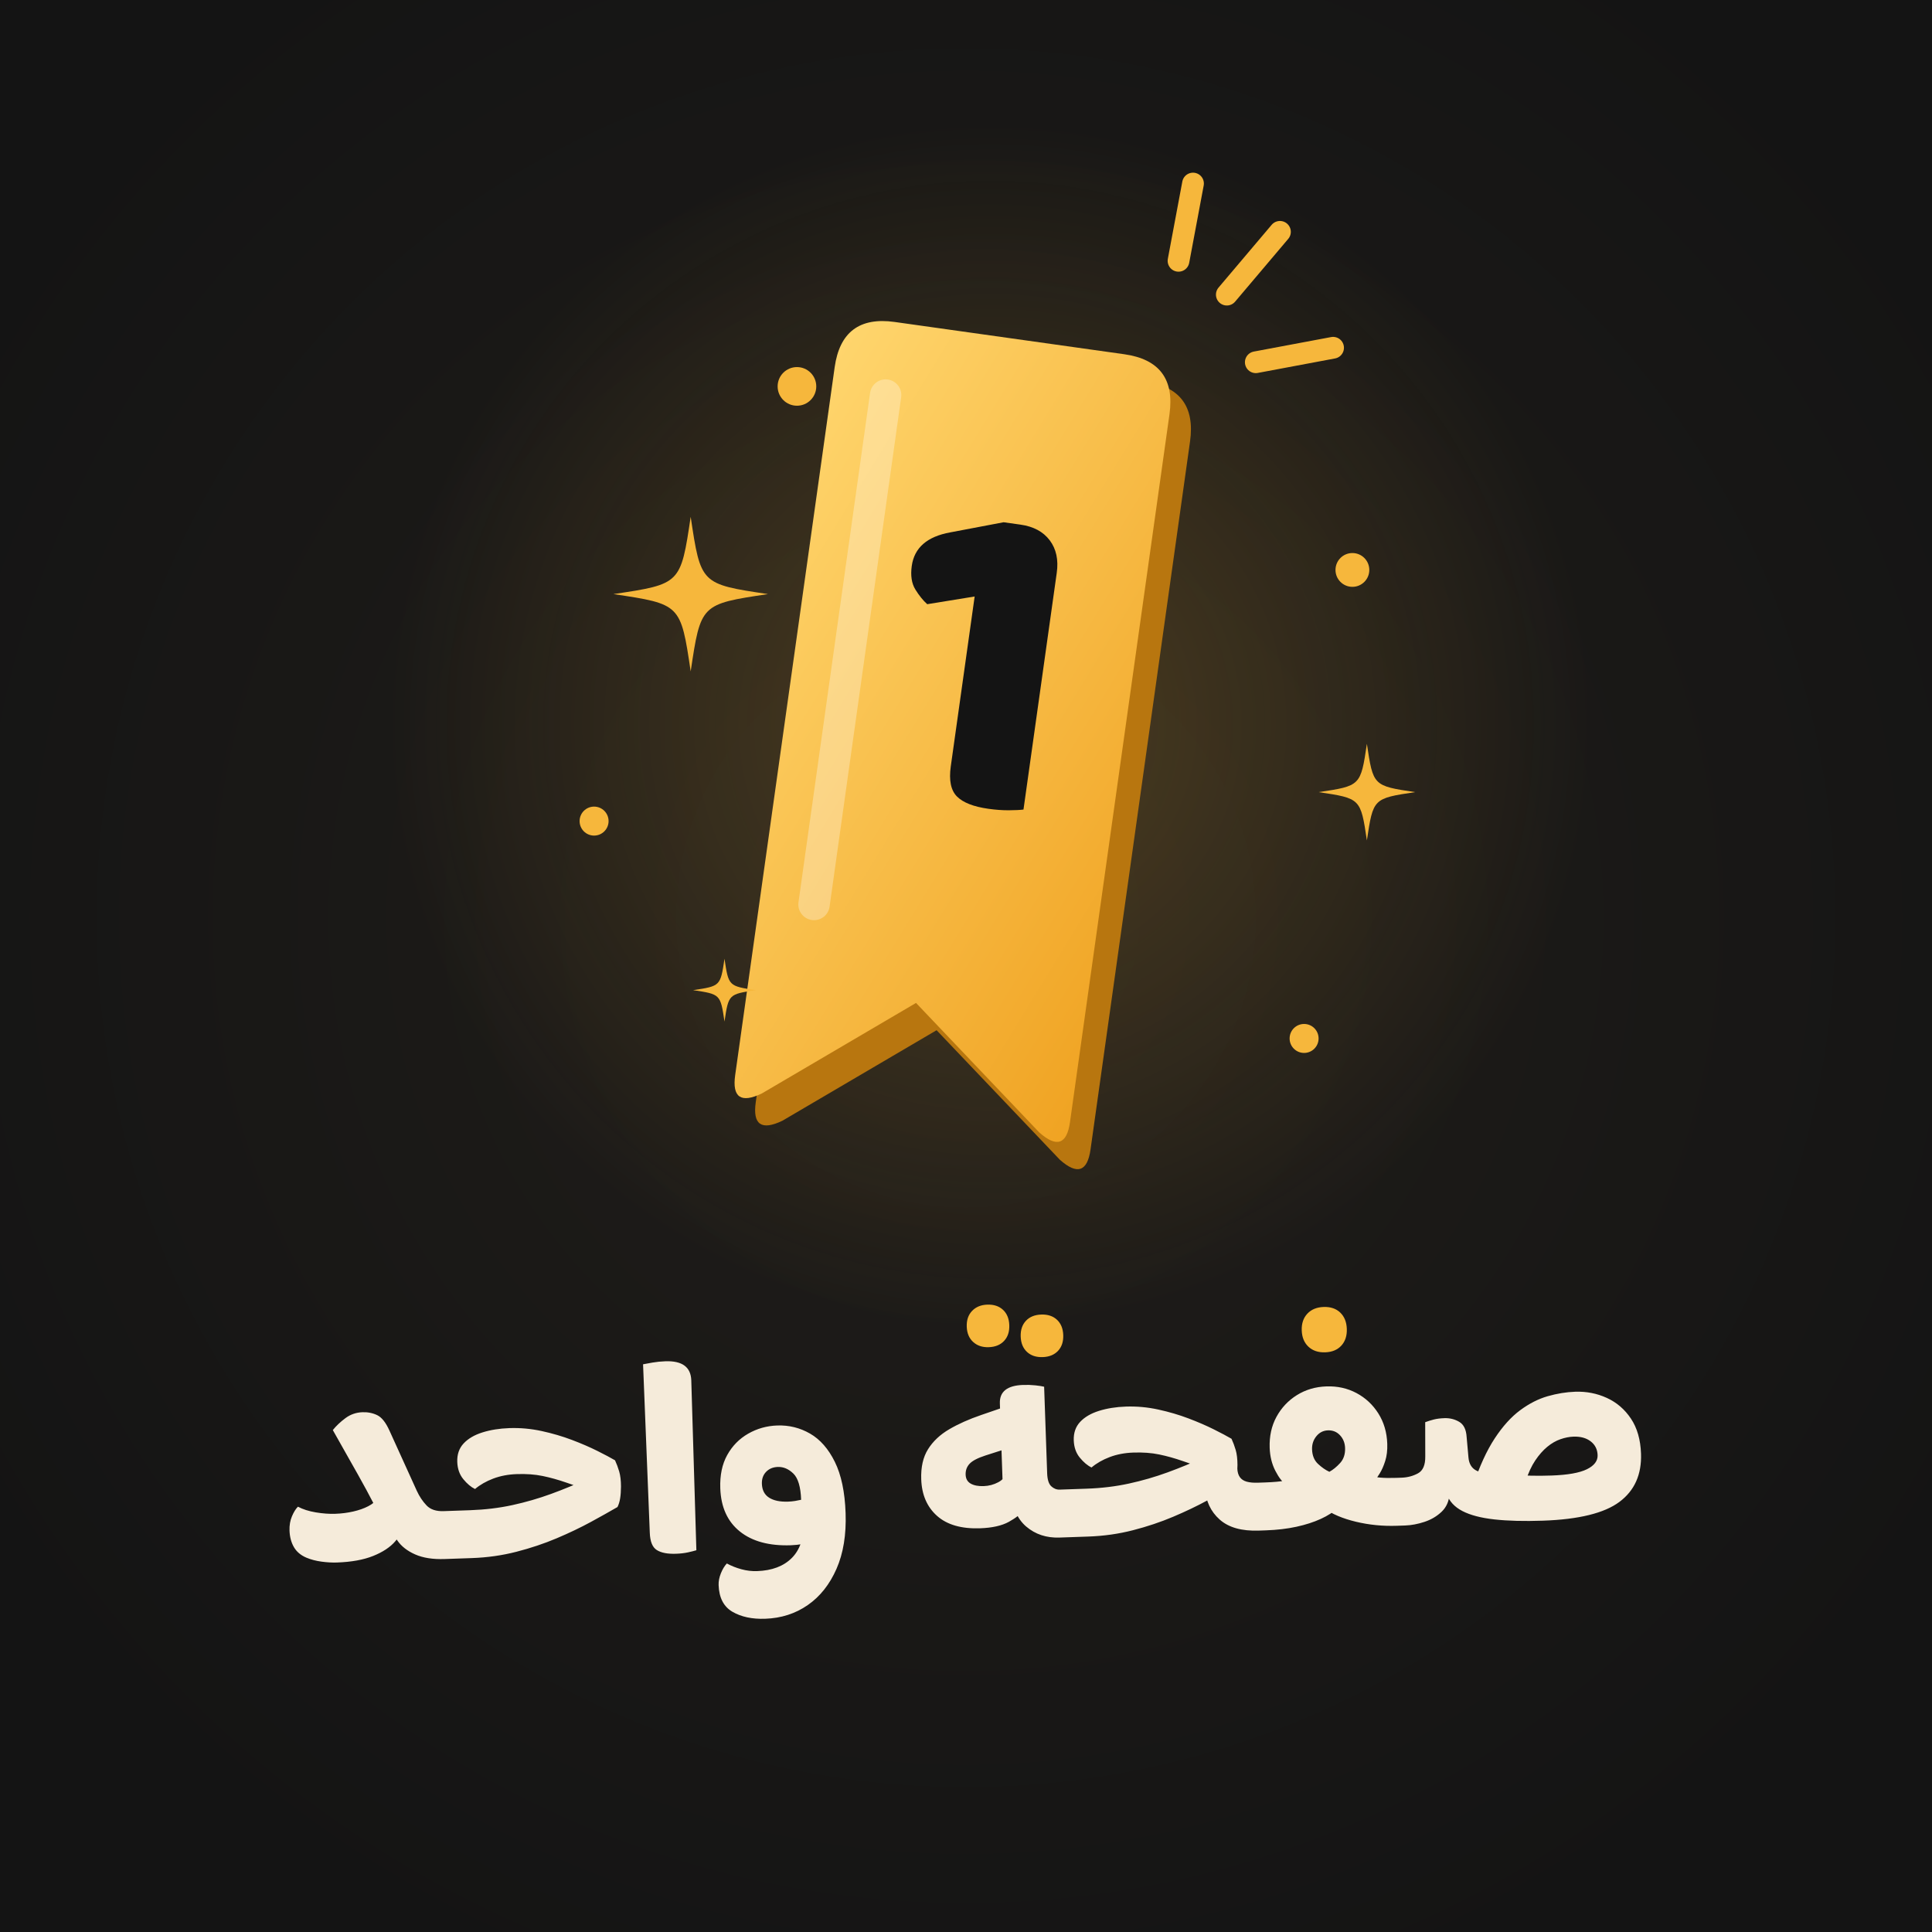
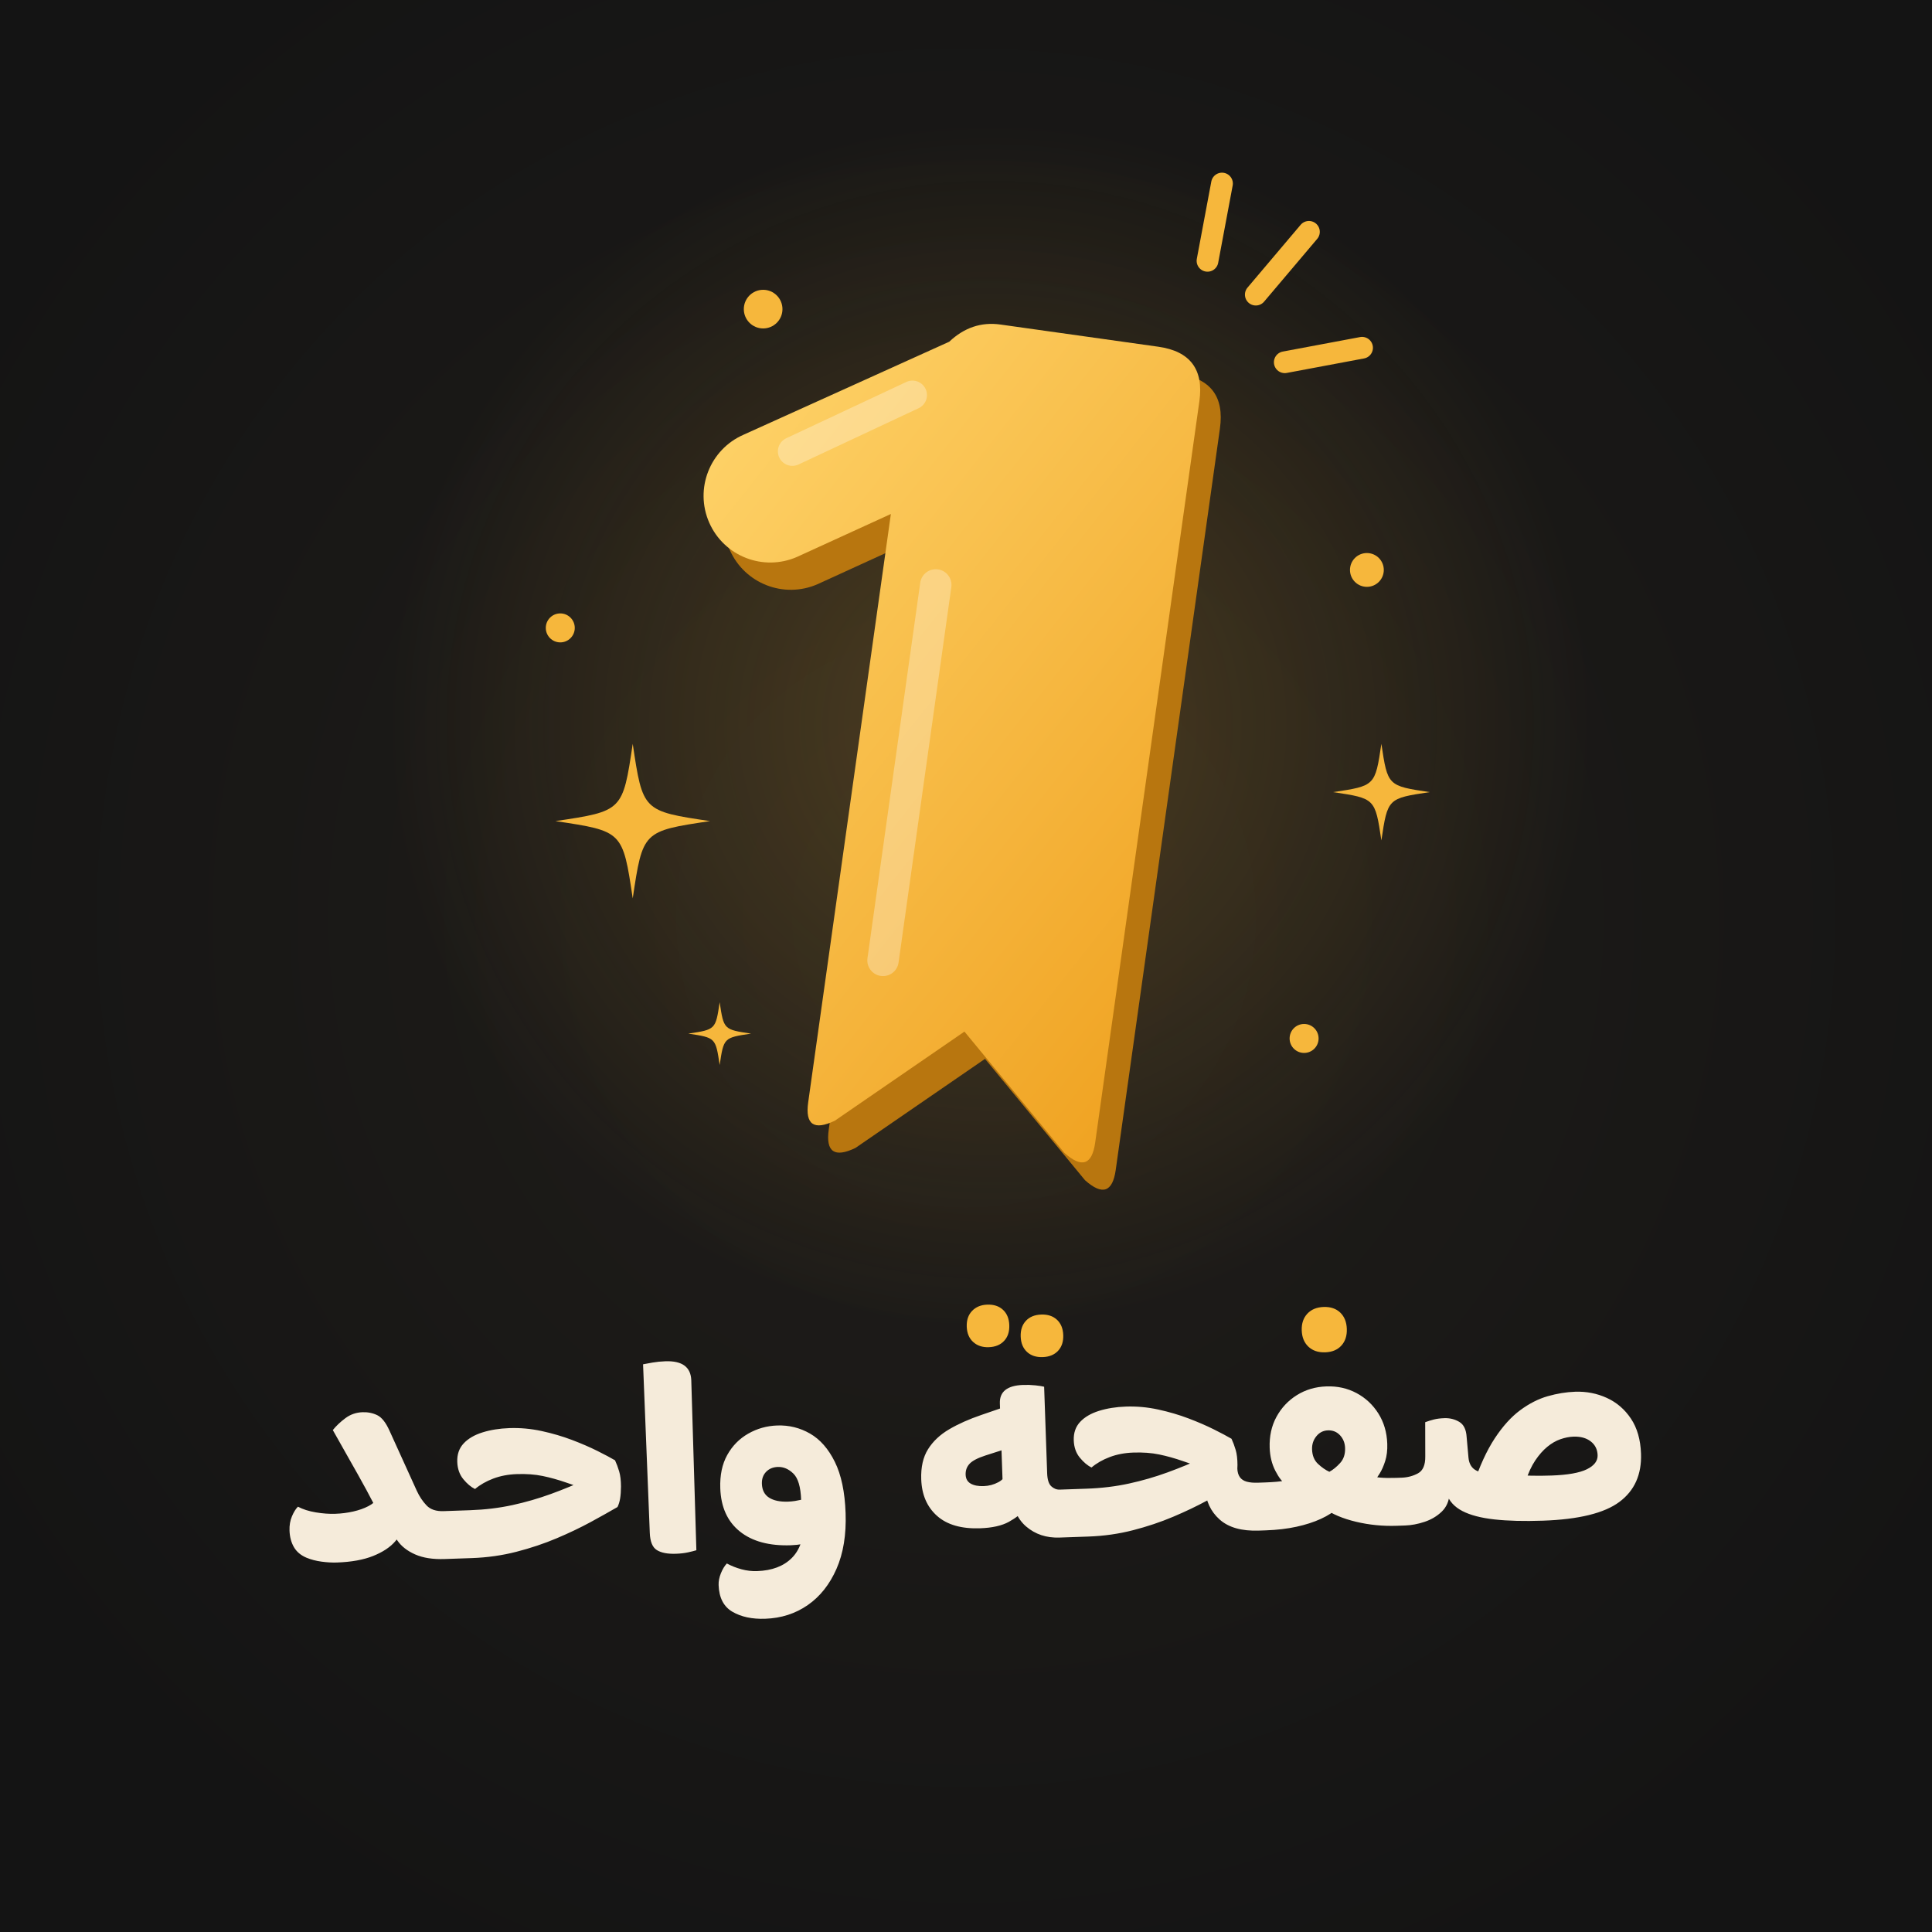
<svg xmlns="http://www.w3.org/2000/svg" width="800" height="800" viewBox="0 0 800 800">
  <defs>
    <radialGradient id="bg" cx="400" cy="380" r="480" gradientUnits="userSpaceOnUse">
      <stop offset="0" stop-color="#211E1A" />
      <stop offset="1" stop-color="#141414" />
    </radialGradient>
    <radialGradient id="glow">
      <stop offset="0" stop-color="#F6B73C" stop-opacity=".22" />
      <stop offset="1" stop-color="#F6B73C" stop-opacity="0" />
    </radialGradient>
    <linearGradient id="gold" x1="0" y1="0" x2="1" y2="1">
      <stop offset="0" stop-color="#FFD66E" />
      <stop offset="1" stop-color="#F0A322" />
    </linearGradient>
    <path id="spark" d="M0-1C.13-.13.13-.13 1 0C.13.13.13.13 0 1C-.13.13-.13.13-1 0C-.13-.13-.13-.13 0-1Z" />
  </defs>
  <rect width="800" height="800" fill="url(#bg)" />
  <circle cx="410" cy="300" r="250" fill="url(#glow)" />
  <g transform="translate(0 10)">
-     <g transform="translate(418 130) rotate(8)">
-       <path d="M-48 0H48Q70 0 70 22V318Q70 332 58 324L0 278L-58 324Q-70 332 -70 318V22Q-70 0 -48 0Z" fill="#B8760F" transform="translate(10 10)" />
-       <path d="M-48 0H48Q70 0 70 22V318Q70 332 58 324L0 278L-58 324Q-70 332 -70 318V22Q-70 0 -48 0Z" fill="url(#gold)" />
-       <rect x="-54" y="24" width="13" height="226" rx="6.5" fill="#FFFFFF" fill-opacity=".3" />
-       <g transform="translate(8.5 192.7)">
-         <path d="M24.415 -24.89H-7.885V-84.74L-26.885 -78.85Q-29.735 -80.75 -32.585 -84.17Q-35.435 -87.59 -35.435 -93.67Q-35.435 -105.07 -21.565 -109.63L-0.285 -116.85H6.745Q14.915 -116.85 19.665 -112.1Q24.415 -107.35 24.415 -99.18ZM-7.885 -50.16H24.415V-0.19Q22.325 0.38 18.43 0.95Q14.535 1.52 9.975 1.52Q0.665 1.52 -3.61 -1.71Q-7.885 -4.94 -7.885 -13.68Z" fill="#141414" />
-       </g>
+     <g transform="translate(440 128) rotate(8)">
+       <path d="M-26 0H40Q60 0 60 20V330Q60 344 48 336L0 292L-48 336Q-60 344 -60 330V84L-96 107A27.5 27.5 0 0 1 -125 60L-46 10Q-38 0 -26 0Z" fill="#B8760F" transform="translate(10 10)" />
+       <path d="M-26 0H40Q60 0 60 20V330Q60 344 48 336L0 292L-48 336Q-60 344 -60 330V84L-96 107A27.5 27.5 0 0 1 -125 60L-46 10Q-38 0 -26 0Z" fill="url(#gold)" />
+       <rect x="-44" y="104" width="13" height="170" rx="6.5" fill="#FFFFFF" fill-opacity=".3" />
+       <path d="M-104 64L-58 34" stroke="#FFFFFF" stroke-opacity=".3" stroke-width="12" stroke-linecap="round" />
    </g>
    <g fill="none" stroke="#F6B73C" stroke-width="9" stroke-linecap="round">
-       <path d="M508 112L530 86" />
-       <path d="M520 140L552 134" />
-       <path d="M488 98L494 66" />
+       <path d="M520 112L542 86" />
+       <path d="M532 140L564 134" />
+       <path d="M500 98L506 66" />
    </g>
    <g fill="#F6B73C">
-       <use href="#spark" transform="translate(286 236) scale(32)" />
-       <use href="#spark" transform="translate(566 318) scale(20)" />
-       <use href="#spark" transform="translate(300 400) scale(13)" />
-       <circle cx="330" cy="150" r="8" />
-       <circle cx="560" cy="226" r="7" />
-       <circle cx="246" cy="330" r="6" />
+       <use href="#spark" transform="translate(262 330) scale(32)" />
+       <use href="#spark" transform="translate(572 318) scale(20)" />
+       <use href="#spark" transform="translate(298 418) scale(13)" />
+       <circle cx="316" cy="118" r="8" />
+       <circle cx="566" cy="226" r="7" />
+       <circle cx="232" cy="250" r="6" />
      <circle cx="540" cy="420" r="6" />
    </g>
    <g transform="rotate(-2 400 590)">
      <path d="M182.674 628.0Q175.366 628.0 170.552 625.68Q165.738 623.36 163.36 619.648Q160.982 615.936 160.75 611.876L157.502 611.528Q154.602 604.916 151.296 598.304Q147.99 591.692 144.626 585.312Q141.262 578.932 138.246 573.016Q140.45 570.464 143.64 568.26Q146.83 566.056 150.774 566.056Q154.138 566.056 156.864 567.506Q159.59 568.956 161.678 574.06L172.118 599.348Q173.626 602.944 175.946 605.554Q178.266 608.164 182.906 608.164H184.762V628.0ZM138.014 627.884Q135.114 627.884 131.692 627.304Q128.27 626.724 125.486 625.448Q122.006 623.824 120.44 620.866Q118.874 617.908 118.874 613.964Q118.874 610.716 120.092 608.106Q121.31 605.496 122.702 604.22Q125.718 605.96 130.01 606.83Q134.302 607.7 138.014 607.7Q141.958 607.7 145.554 607.004Q149.15 606.308 151.818 605.032Q154.486 603.756 155.53 602.132L166.202 612.456Q165.738 616.4 162.49 619.938Q159.242 623.476 153.152 625.68Q147.062 627.884 138.014 627.884ZM184.762 628.0V608.164Q185.922 610.02 186.502 612.456Q187.082 614.892 187.082 618.024Q187.082 621.156 186.502 623.708Q185.922 626.26 184.762 628.0ZM242.878 596.912 245.662 602.48Q239.05 600.044 234.12 598.13Q229.19 596.216 224.434 595.056Q219.678 593.896 213.762 593.896Q208.426 593.896 203.96 595.404Q199.494 596.912 196.246 599.464Q193.81 598.188 191.548 595.23Q189.286 592.272 189.286 587.98Q189.286 583.34 192.186 580.44Q195.086 577.54 200.132 576.148Q205.178 574.756 211.326 574.756Q218.054 574.756 224.666 576.438Q231.278 578.12 237.078 580.556Q242.878 582.992 247.46 585.486Q252.042 587.98 254.594 589.604Q255.522 591.808 256.16 594.302Q256.798 596.796 256.682 600.508Q256.566 603.408 256.16 605.438Q255.754 607.468 254.942 608.976Q250.186 611.528 243.69 614.776Q237.194 618.024 229.306 621.04Q221.418 624.056 212.486 626.028Q203.554 628.0 193.926 628.0H182.906V608.164H193.926Q203.206 608.164 211.5 606.656Q219.794 605.148 227.624 602.596Q235.454 600.044 242.878 596.912ZM278.49 629.16Q273.27 629.16 270.602 627.362Q267.934 625.564 267.934 620.112L267.586 550.28Q268.978 550.048 271.53 549.7Q274.082 549.352 276.866 549.352Q287.306 549.352 287.306 557.588L286.958 628.0Q285.682 628.348 283.478 628.754Q281.274 629.16 278.49 629.16ZM314.45 657.348Q306.33 657.348 300.994 653.984Q295.658 650.62 295.658 642.732Q295.658 640.412 296.76 637.918Q297.862 635.424 299.37 633.916Q302.154 635.54 305.344 636.526Q308.534 637.512 311.782 637.512Q321.062 637.512 326.34 632.582Q331.618 627.652 331.85 617.792L349.25 614.776Q349.25 628.232 344.668 637.744Q340.086 647.256 332.256 652.302Q324.426 657.348 314.45 657.348ZM322.222 577.54Q329.53 577.54 335.678 581.368Q341.826 585.196 345.538 593.432Q349.25 601.668 349.25 614.776L335.678 626.144Q333.474 626.608 331.038 626.956Q328.602 627.304 326.166 627.304Q312.71 627.304 305.228 620.866Q297.746 614.428 297.746 602.712Q297.746 594.592 301.11 589.024Q304.474 583.456 310.1 580.498Q315.726 577.54 322.222 577.54ZM321.874 594.708Q318.858 594.708 316.944 596.564Q315.03 598.42 315.03 601.436Q315.03 605.38 317.814 607.294Q320.598 609.208 325.586 609.208Q327.094 609.208 328.486 609.034Q329.878 608.86 331.038 608.628Q331.038 600.624 328.196 597.666Q325.354 594.708 321.874 594.708ZM417.574 607.004 423.49 615.704Q421.17 618.488 416.704 620.75Q412.238 623.012 404.698 623.012Q393.098 623.012 387.066 617.27Q381.034 611.528 381.034 601.9Q381.034 594.36 384.282 589.546Q387.53 584.732 393.33 581.6Q399.13 578.468 406.786 576.148L417.806 572.784V590.184L407.946 592.968Q403.074 594.36 401.276 596.158Q399.478 597.956 399.478 600.624Q399.478 603.176 401.45 604.394Q403.422 605.612 406.786 605.612Q410.034 605.612 412.876 604.22Q415.718 602.828 415.718 600.74L414.674 608.164V571.624Q414.674 564.316 424.534 564.316Q427.202 564.316 429.638 564.664Q432.074 565.012 433.234 565.36V601.204Q433.234 605.148 434.742 606.656Q436.25 608.164 438.222 608.164H440.194V628.0H437.41Q429.29 628.0 423.78 622.954Q418.27 617.908 417.574 607.004ZM440.194 628.0V608.164Q441.354 610.02 441.934 612.456Q442.514 614.892 442.514 618.024Q442.514 621.156 441.934 623.708Q441.354 626.26 440.194 628.0ZM520.002 628.0Q509.33 628.0 503.936 622.838Q498.542 617.676 498.31 609.556L511.998 601.9Q511.998 604.22 512.926 605.612Q513.854 607.004 515.71 607.584Q517.566 608.164 520.35 608.164H522.206V628.0ZM522.206 628.0V608.164Q523.366 610.02 523.946 612.456Q524.526 614.892 524.526 618.024Q524.526 621.156 523.946 623.708Q523.366 626.26 522.206 628.0ZM498.31 596.912 501.094 602.48Q494.482 600.044 489.552 598.13Q484.622 596.216 479.866 595.056Q475.11 593.896 469.194 593.896Q463.858 593.896 459.392 595.404Q454.926 596.912 451.678 599.464Q449.242 598.188 446.98 595.23Q444.718 592.272 444.718 587.98Q444.718 583.34 447.618 580.44Q450.518 577.54 455.564 576.148Q460.61 574.756 466.758 574.756Q473.486 574.756 480.098 576.438Q486.71 578.12 492.51 580.556Q498.31 582.992 502.892 585.486Q507.474 587.98 510.026 589.604Q510.954 591.808 511.592 594.302Q512.23 596.796 512.114 600.508Q511.998 603.408 511.592 605.438Q511.186 607.468 510.374 608.976Q505.618 611.528 499.122 614.776Q492.626 618.024 484.738 621.04Q476.85 624.056 467.918 626.028Q458.986 628.0 449.358 628.0H438.338V608.164H449.358Q458.638 608.164 466.932 606.656Q475.226 605.148 483.056 602.596Q490.886 600.044 498.31 596.912ZM577.19 628.0Q568.49 628.0 560.312 625.738Q552.134 623.476 547.262 619.648H553.178Q550.278 622.2 545.812 624.056Q541.346 625.912 535.604 626.956Q529.862 628.0 522.902 628.0H520.35V608.164H523.366Q525.918 608.164 528.006 608.048Q530.094 607.932 531.95 607.7Q533.806 607.468 535.43 607.004L531.834 609.208Q529.746 607.816 527.716 603.524Q525.686 599.232 525.686 593.896Q525.686 586.704 528.934 581.194Q532.182 575.684 537.692 572.494Q543.202 569.304 550.046 569.304Q556.89 569.304 562.4 572.494Q567.91 575.684 571.158 581.252Q574.406 586.82 574.406 593.896Q574.406 597.956 573.304 601.03Q572.202 604.104 570.868 606.076Q569.534 608.048 568.722 608.976L566.518 607.004Q568.142 607.468 570.926 607.816Q573.71 608.164 577.654 608.164H580.438V628.0ZM550.046 604.684Q552.366 603.524 554.628 601.204Q556.89 598.884 556.89 595.056Q556.89 591.924 554.976 589.72Q553.062 587.516 550.046 587.516Q547.146 587.516 545.174 589.778Q543.202 592.04 543.202 595.172Q543.202 599.0 545.464 601.262Q547.726 603.524 550.046 604.684ZM580.438 628.0V608.164Q581.598 610.02 582.178 612.456Q582.758 614.892 582.758 618.024Q582.758 621.156 582.178 623.708Q581.598 626.26 580.438 628.0ZM578.582 628.0V608.164H579.858Q583.57 608.164 586.702 606.598Q589.834 605.032 589.95 599.696L590.414 585.544Q592.154 584.964 594.01 584.558Q595.866 584.152 598.418 584.152Q601.782 584.152 604.508 585.892Q607.234 587.632 607.35 592.272L607.814 600.856Q608.046 604.104 606.48 606.598Q604.914 609.092 602.652 611.18Q600.39 613.268 598.302 615.588L599.462 615.472Q598.998 620.112 595.924 622.838Q592.85 625.564 588.674 626.782Q584.498 628.0 580.67 628.0ZM641.918 609.44Q652.01 609.44 656.65 607.352Q661.29 605.264 661.29 601.668Q661.29 598.072 658.622 595.868Q655.954 593.664 651.546 593.664Q648.994 593.664 646.152 594.534Q643.31 595.404 640.584 597.492Q637.858 599.58 635.422 602.944Q632.986 606.308 631.13 611.412L609.322 612.456Q613.73 600.624 618.95 593.258Q624.17 585.892 629.912 581.948Q635.654 578.004 641.512 576.554Q647.37 575.104 652.938 575.104Q659.898 575.104 665.93 578.12Q671.962 581.136 675.616 587.052Q679.27 592.968 679.27 601.668Q679.27 614.66 669.642 621.33Q660.014 628.0 637.742 628.0Q626.026 628.0 617.674 626.782Q609.322 625.564 604.508 622.838Q599.694 620.112 598.302 615.588L607.814 600.856Q608.046 604.8 611.004 606.366Q613.962 607.932 620.11 608.512Q621.154 608.628 622.72 608.512Q624.286 608.396 625.33 608.512Q629.506 608.976 633.45 609.208Q637.394 609.44 641.918 609.44Z" fill="#F5EBDA" />
      <g transform="translate(-1 -8)">
        <path d="M411.89 556.196Q407.946 556.196 405.51 553.818Q403.074 551.44 403.074 547.38Q403.074 543.32 405.51 540.942Q407.946 538.564 411.89 538.564Q415.95 538.564 418.328 540.942Q420.706 543.32 420.706 547.38Q420.706 551.44 418.328 553.818Q415.95 556.196 411.89 556.196Z" fill="#F6B73C" />
      </g>
      <g transform="translate(1 -3)">
        <path d="M432.074 556.08Q428.014 556.08 425.636 553.702Q423.258 551.324 423.258 547.264Q423.258 543.204 425.636 540.826Q428.014 538.448 432.074 538.448Q436.134 538.448 438.512 540.826Q440.89 543.204 440.89 547.264Q440.89 551.324 438.512 553.702Q436.134 556.08 432.074 556.08Z" fill="#F6B73C" />
      </g>
      <g transform="translate(0 -6)">
        <path d="M550.046 561.184Q545.754 561.184 543.202 558.632Q540.65 556.08 540.65 551.788Q540.65 547.496 543.202 544.944Q545.754 542.392 550.046 542.392Q554.338 542.392 556.832 544.944Q559.326 547.496 559.326 551.788Q559.326 556.08 556.832 558.632Q554.338 561.184 550.046 561.184Z" fill="#F6B73C" />
      </g>
    </g>
  </g>
</svg>
